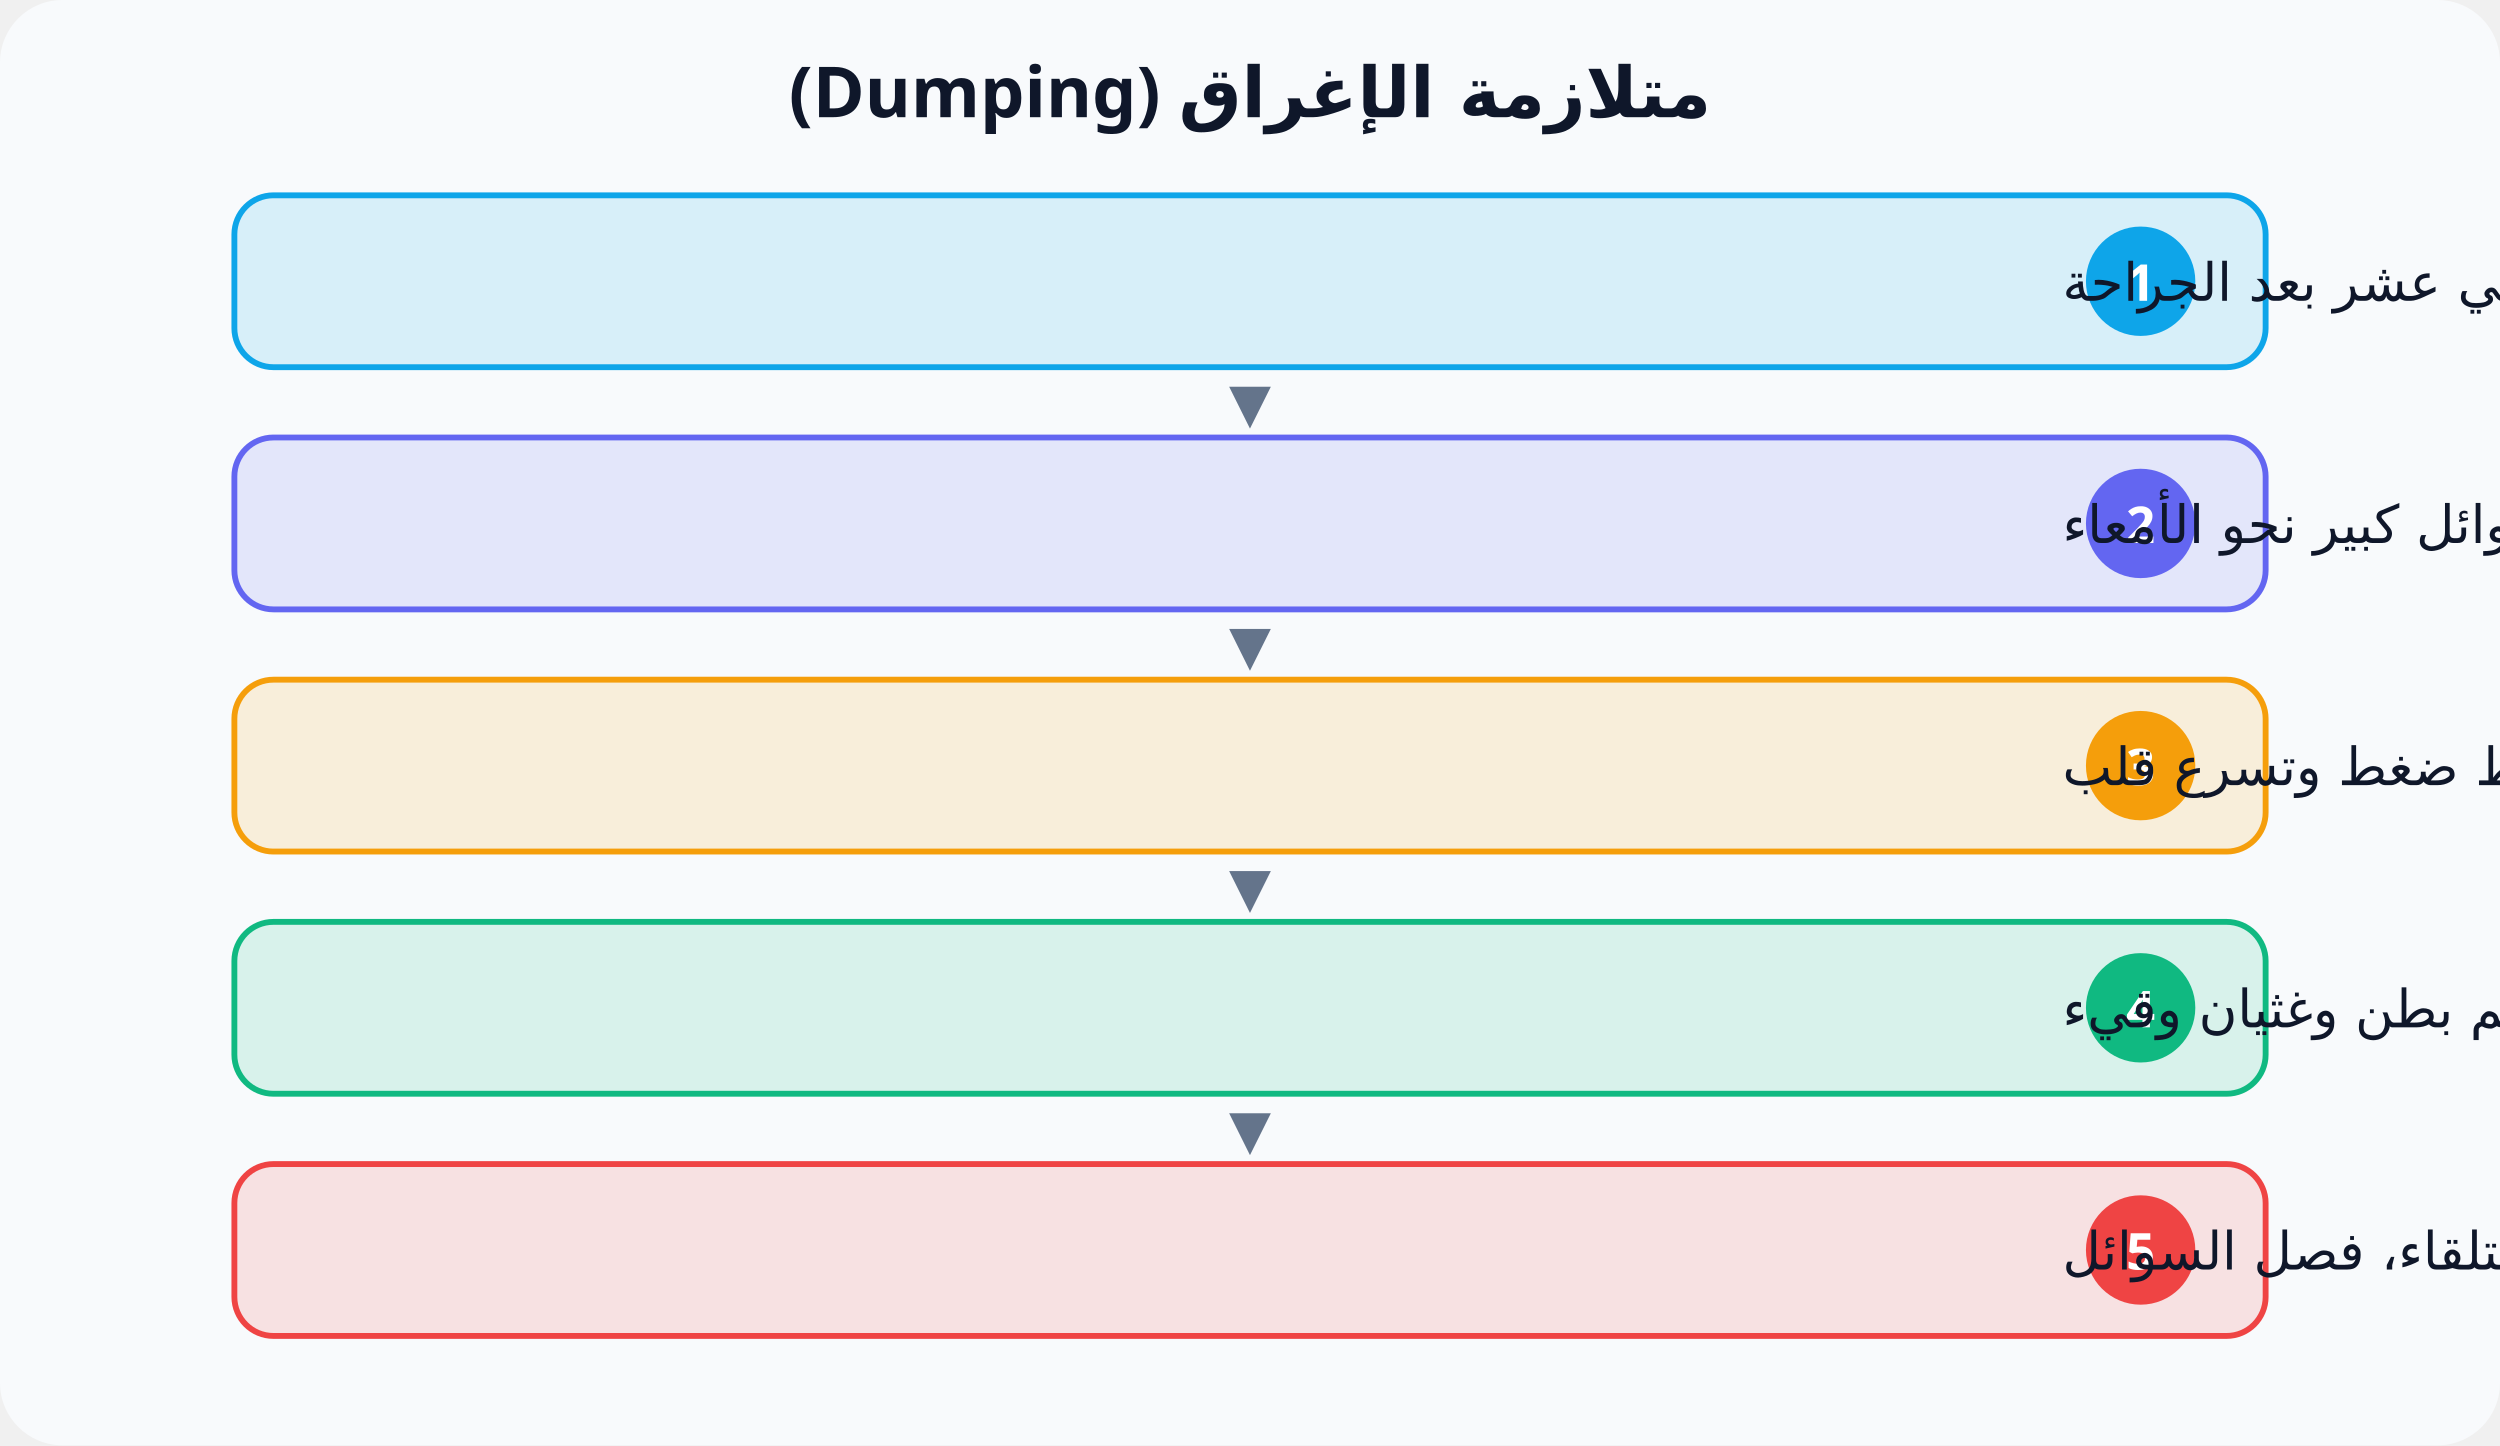
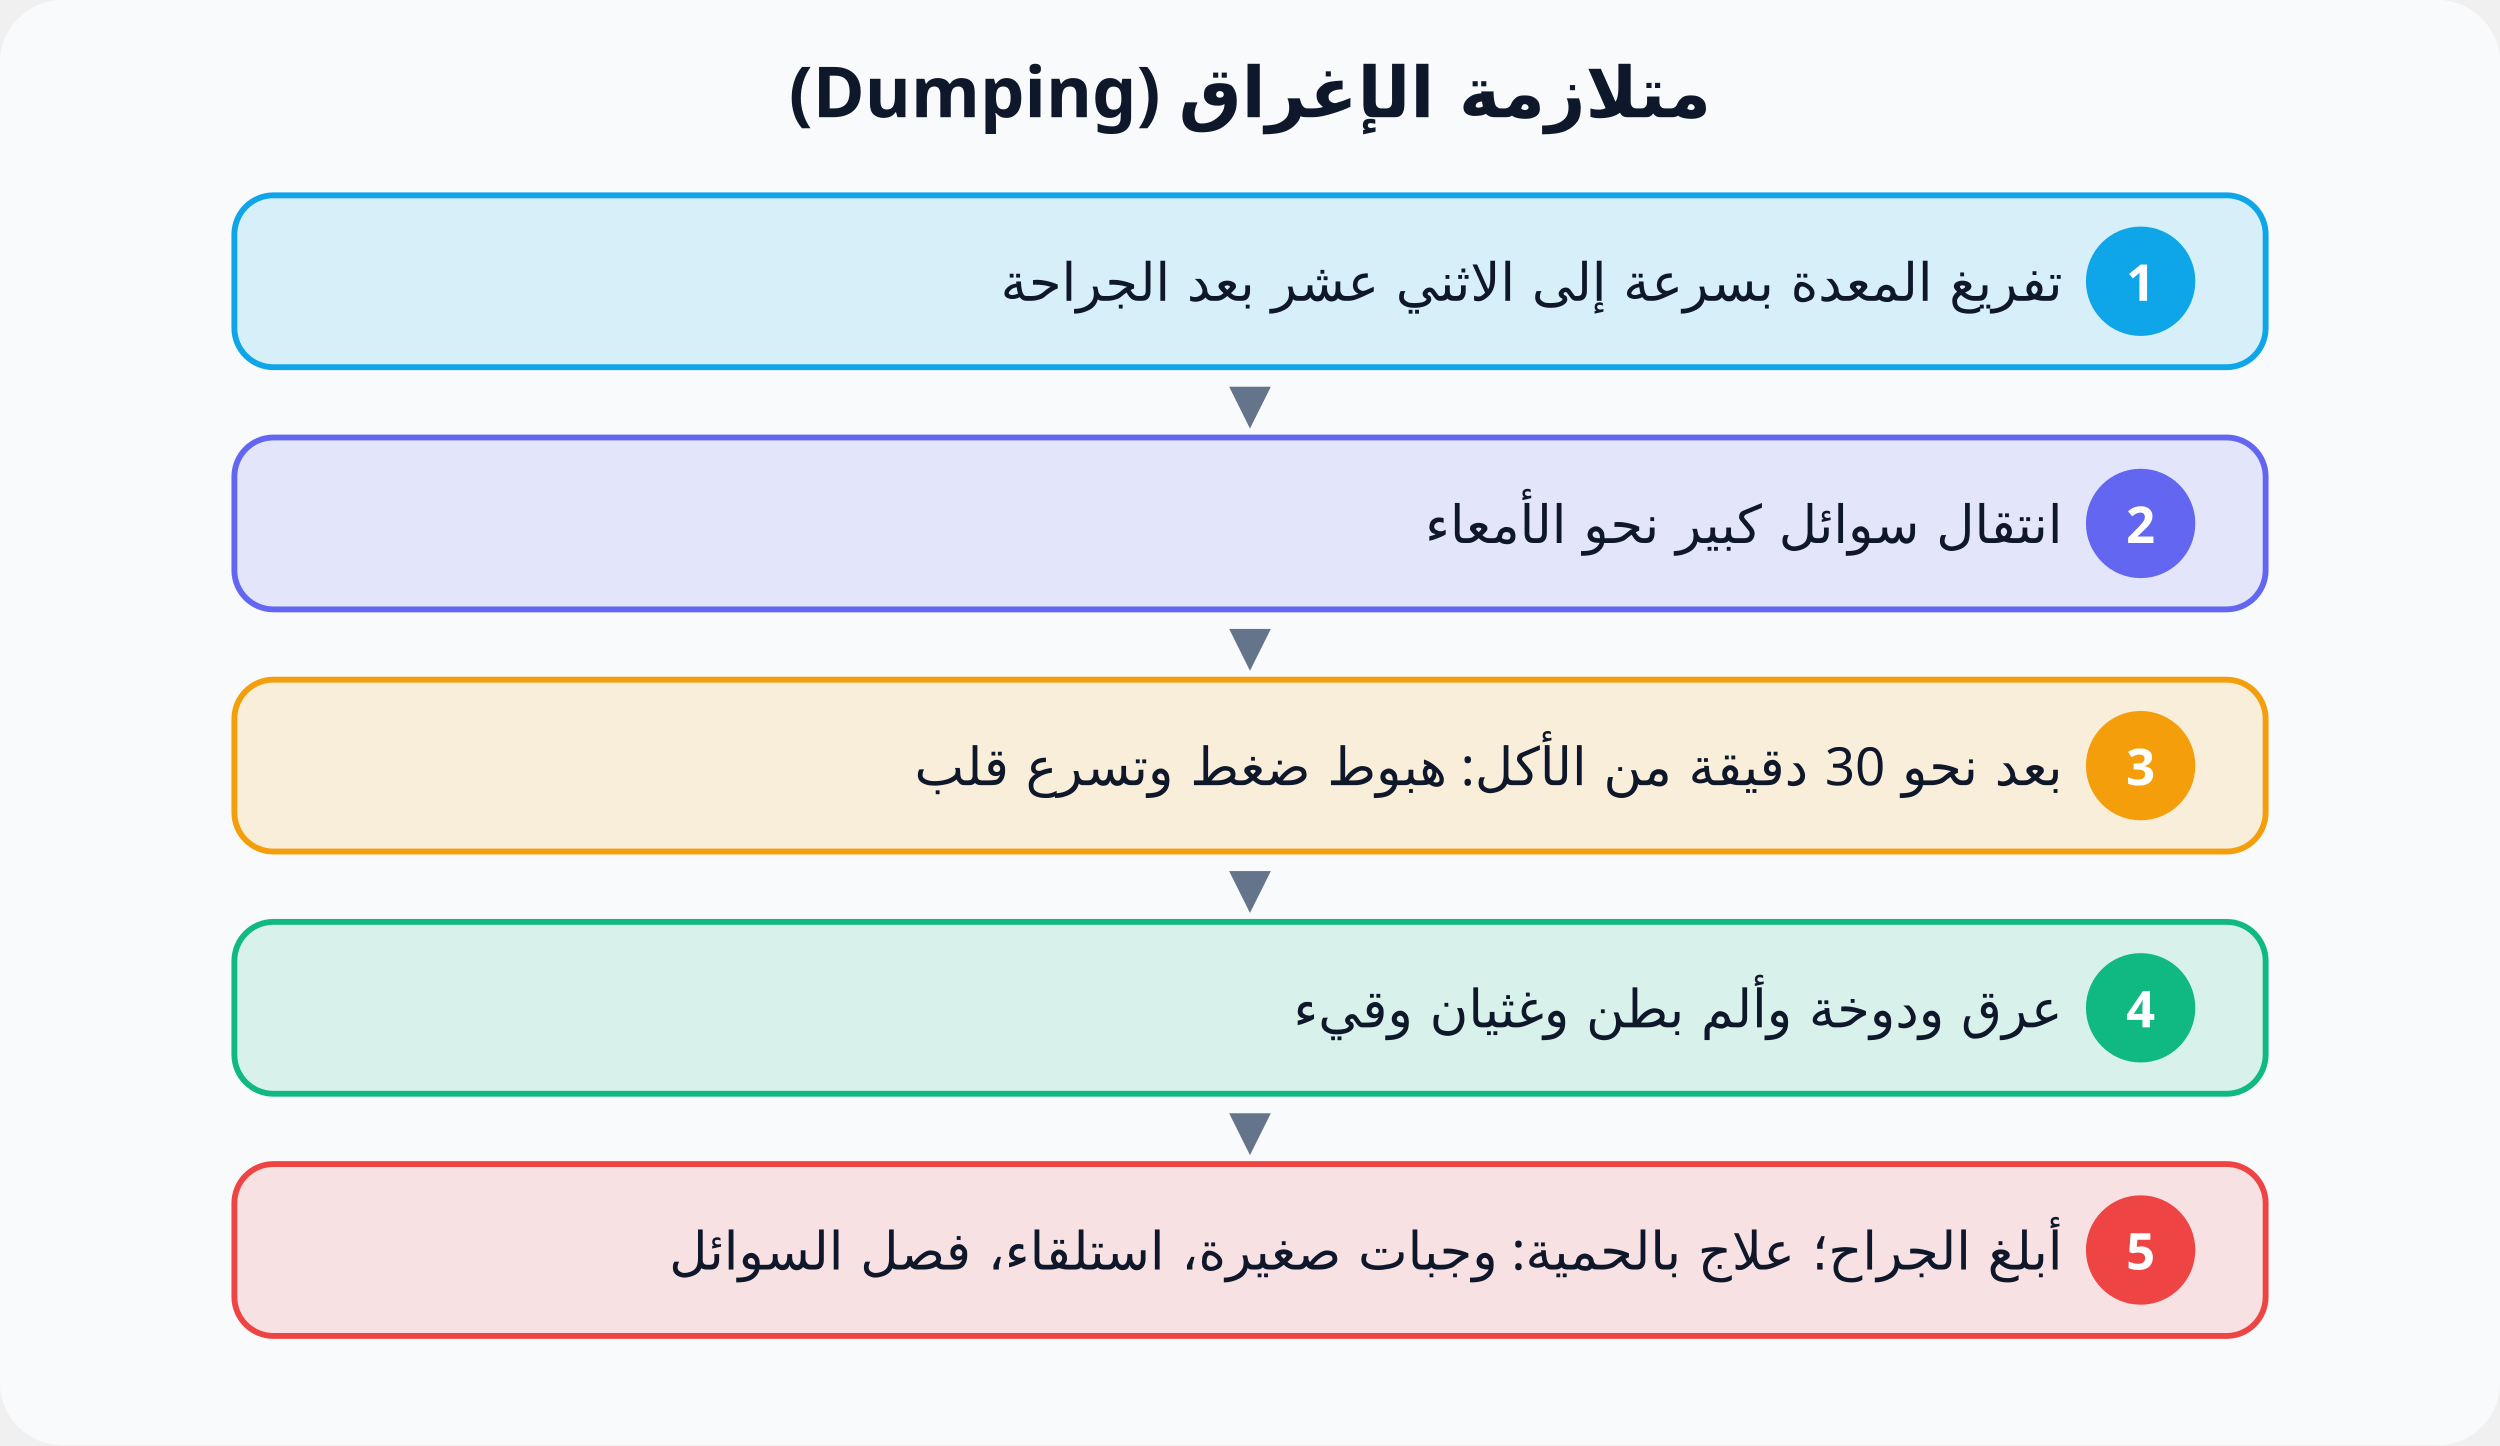
<svg xmlns="http://www.w3.org/2000/svg" viewBox="0 0 640 370" font-family="Cairo, Tahoma, sans-serif" direction="rtl">
  <rect width="640" height="370" rx="16" fill="#f8fafc" />
  <text x="320" y="30" text-anchor="middle" font-size="18" font-weight="800" fill="#0f172a">متلازمة الإغراق (Dumping)</text>
  <rect x="60" y="50" width="520" height="44" rx="10" fill="#0ea5e9" fill-opacity="0.14" stroke="#0ea5e9" stroke-width="1.5" />
  <circle cx="548" cy="72.0" r="14" fill="#0ea5e9" />
  <text x="548" y="77.0" text-anchor="middle" font-size="13" font-weight="800" fill="#fff">1</text>
-   <text x="528" y="77.0" text-anchor="end" font-size="13.5" fill="#0f172a">تفريغ المعدة بسرعة إلى الاثني عشر بعد الجراحة</text>
+   <text x="528" y="77.0" text-anchor="start" font-size="13.5" fill="#0f172a">تفريغ المعدة بسرعة إلى الاثني عشر بعد الجراحة</text>
  <text x="320" y="108" text-anchor="middle" font-size="14" fill="#64748b">▼</text>
  <rect x="60" y="112" width="520" height="44" rx="10" fill="#6366f1" fill-opacity="0.14" stroke="#6366f1" stroke-width="1.5" />
  <circle cx="548" cy="134.0" r="14" fill="#6366f1" />
  <text x="548" y="139.0" text-anchor="middle" font-size="13" font-weight="800" fill="#fff">2</text>
-   <text x="528" y="139.0" text-anchor="end" font-size="13.5" fill="#0f172a">انتقال سوائل كبير نحو الأمعاء</text>
+   <text x="528" y="139.0" text-anchor="start" font-size="13.5" fill="#0f172a">انتقال سوائل كبير نحو الأمعاء</text>
  <text x="320" y="170" text-anchor="middle" font-size="14" fill="#64748b">▼</text>
  <rect x="60" y="174" width="520" height="44" rx="10" fill="#f59e0b" fill-opacity="0.14" stroke="#f59e0b" stroke-width="1.5" />
  <circle cx="548" cy="196.0" r="14" fill="#f59e0b" />
  <text x="548" y="201.0" text-anchor="middle" font-size="13" font-weight="800" fill="#fff">3</text>
-   <text x="528" y="201.0" text-anchor="end" font-size="13.5" fill="#0f172a">بعد نحو 30 دقيقة من الأكل: هبوط ضغط وتسرع قلب</text>
+   <text x="528" y="201.0" text-anchor="start" font-size="13.5" fill="#0f172a">بعد نحو 30 دقيقة من الأكل: هبوط ضغط وتسرع قلب</text>
  <text x="320" y="232" text-anchor="middle" font-size="14" fill="#64748b">▼</text>
  <rect x="60" y="236" width="520" height="44" rx="10" fill="#10b981" fill-opacity="0.14" stroke="#10b981" stroke-width="1.5" />
  <circle cx="548" cy="258.0" r="14" fill="#10b981" />
  <text x="548" y="263.0" text-anchor="middle" font-size="13" font-weight="800" fill="#fff">4</text>
-   <text x="528" y="263.0" text-anchor="end" font-size="13.5" fill="#0f172a">عرق ودوخة وألم بطن وغثيان وقيء</text>
+   <text x="528" y="263.0" text-anchor="start" font-size="13.5" fill="#0f172a">عرق ودوخة وألم بطن وغثيان وقيء</text>
  <text x="320" y="294" text-anchor="middle" font-size="14" fill="#64748b">▼</text>
  <rect x="60" y="298" width="520" height="44" rx="10" fill="#ef4444" fill-opacity="0.14" stroke="#ef4444" stroke-width="1.5" />
  <circle cx="548" cy="320.0" r="14" fill="#ef4444" />
  <text x="548" y="325.0" text-anchor="middle" font-size="13" font-weight="800" fill="#fff">5</text>
-   <text x="528" y="325.0" text-anchor="end" font-size="13.5" fill="#0f172a">أبلغ الجراح؛ علاج بالحمية: وجبات صغيرة، استلقاء، فصل السوائل</text>
+   <text x="528" y="325.0" text-anchor="start" font-size="13.5" fill="#0f172a">أبلغ الجراح؛ علاج بالحمية: وجبات صغيرة، استلقاء، فصل السوائل</text>
</svg>
